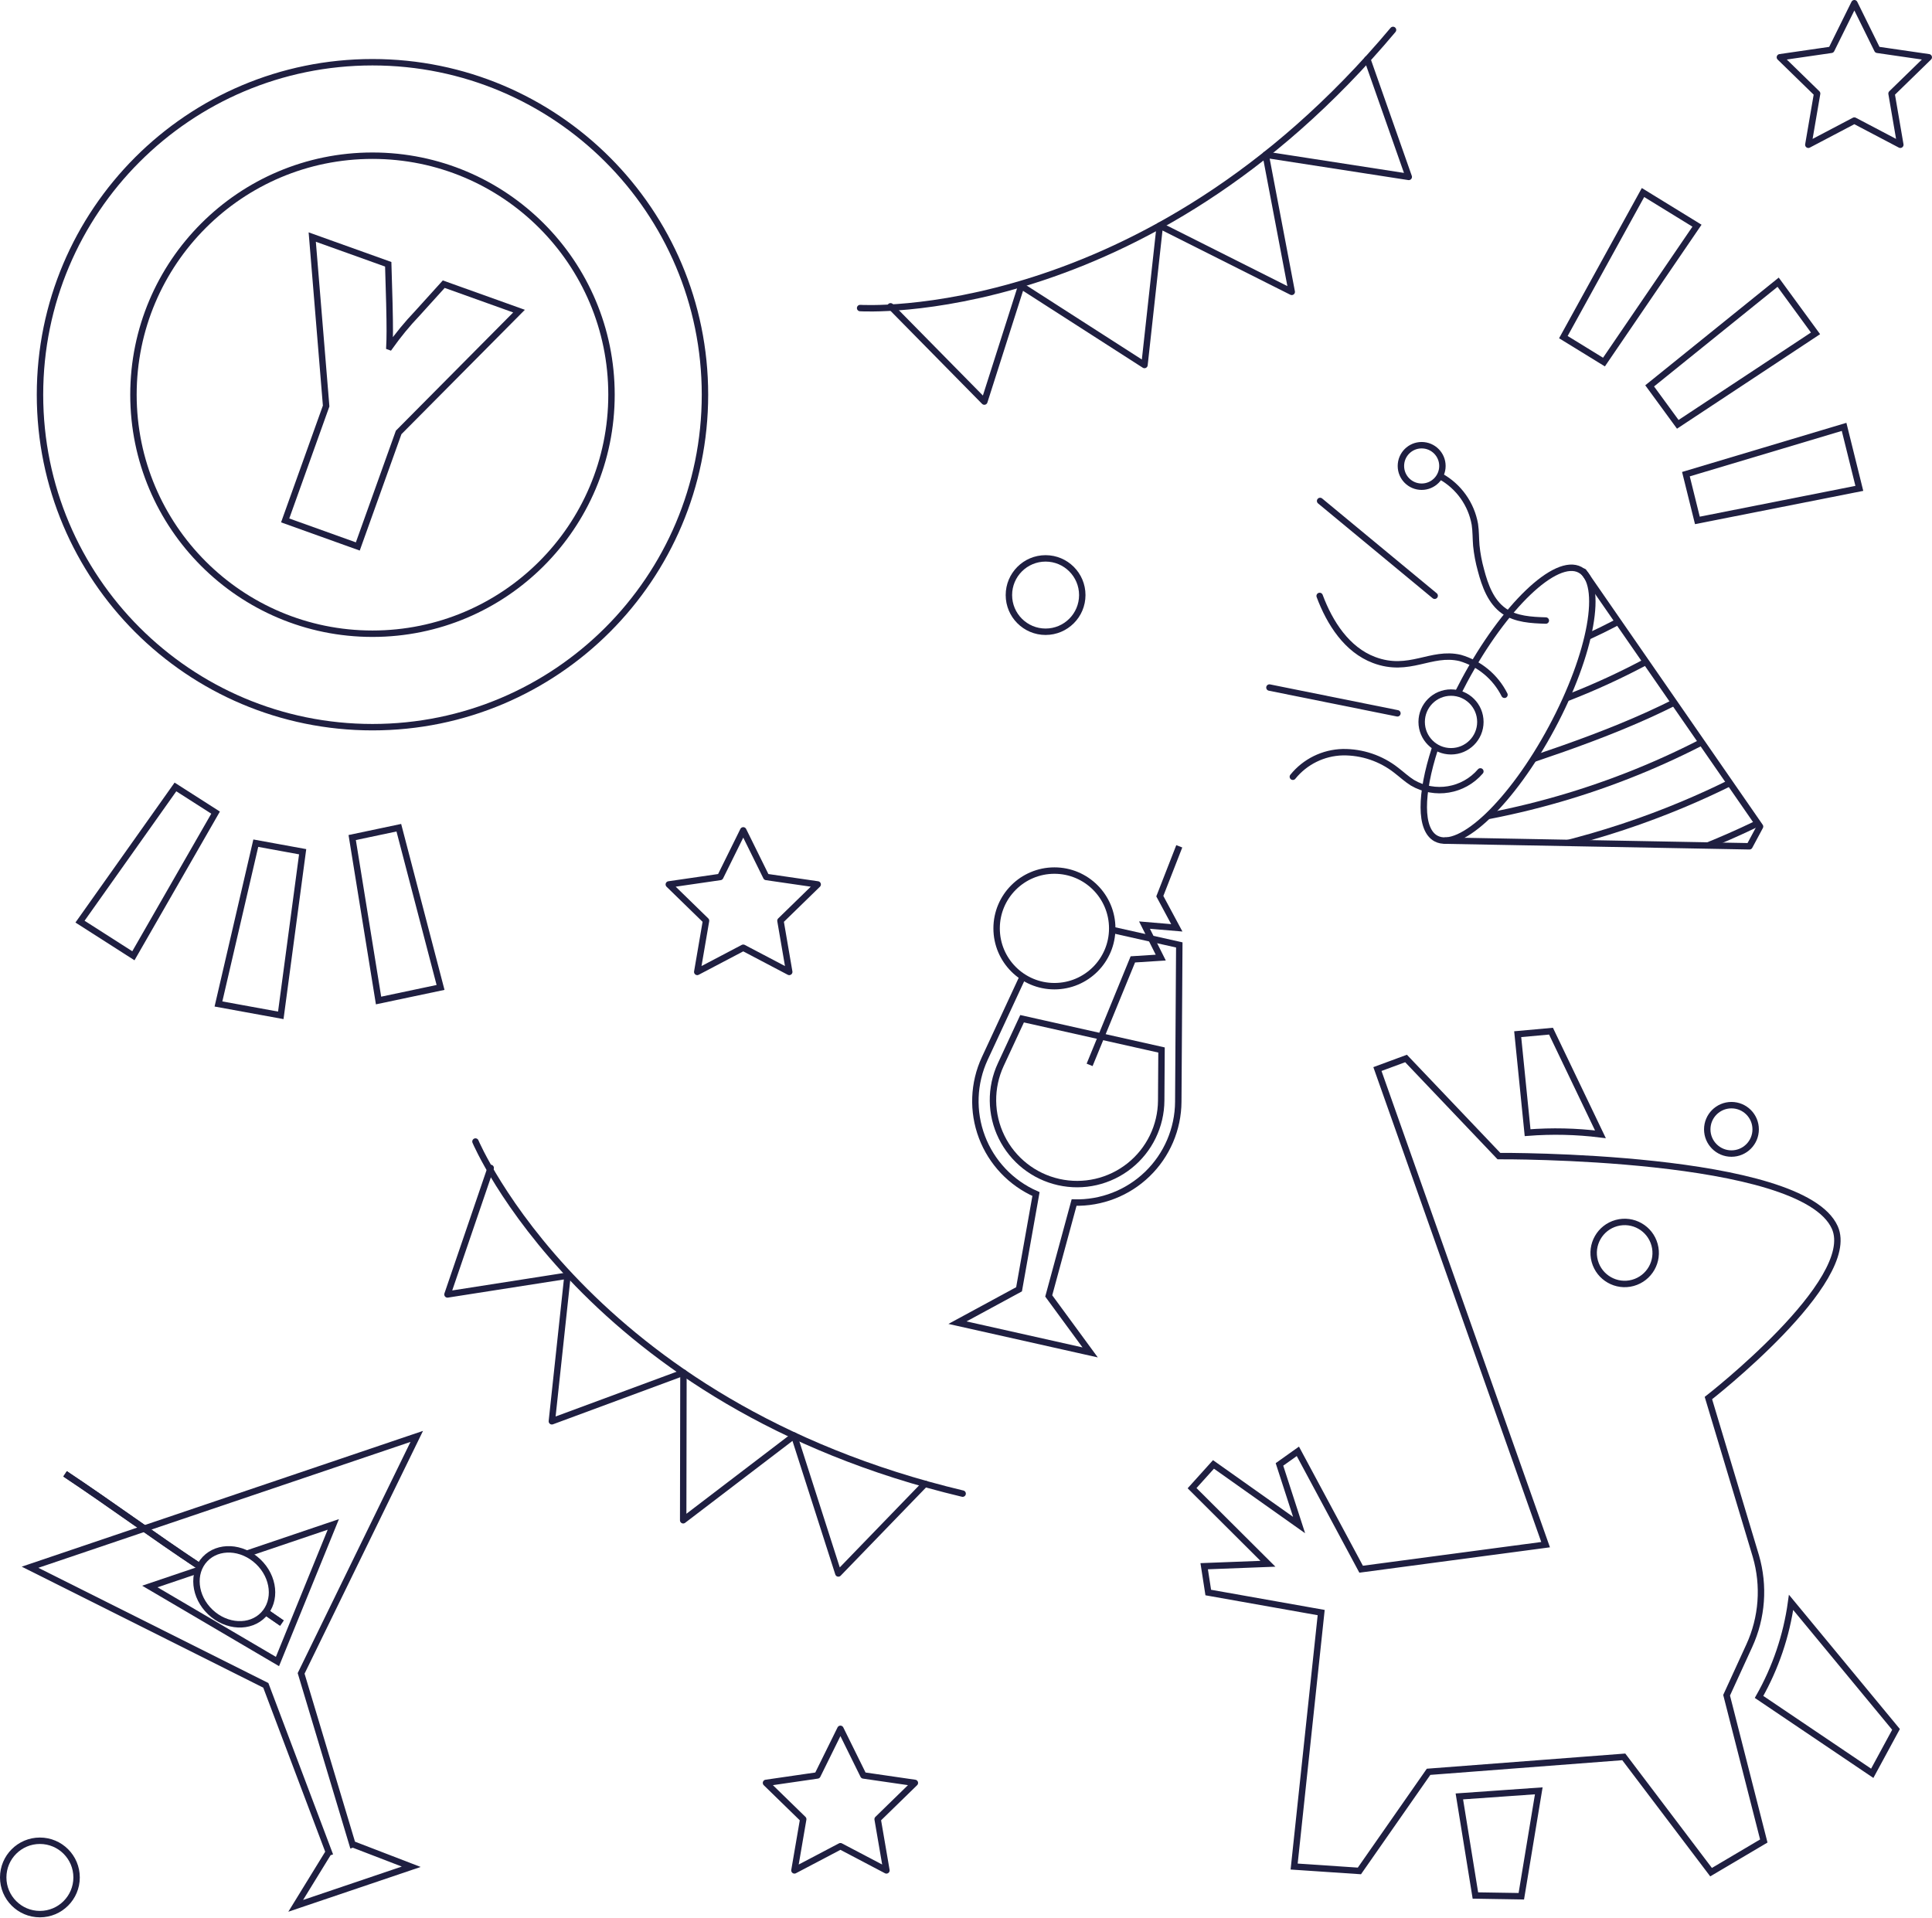
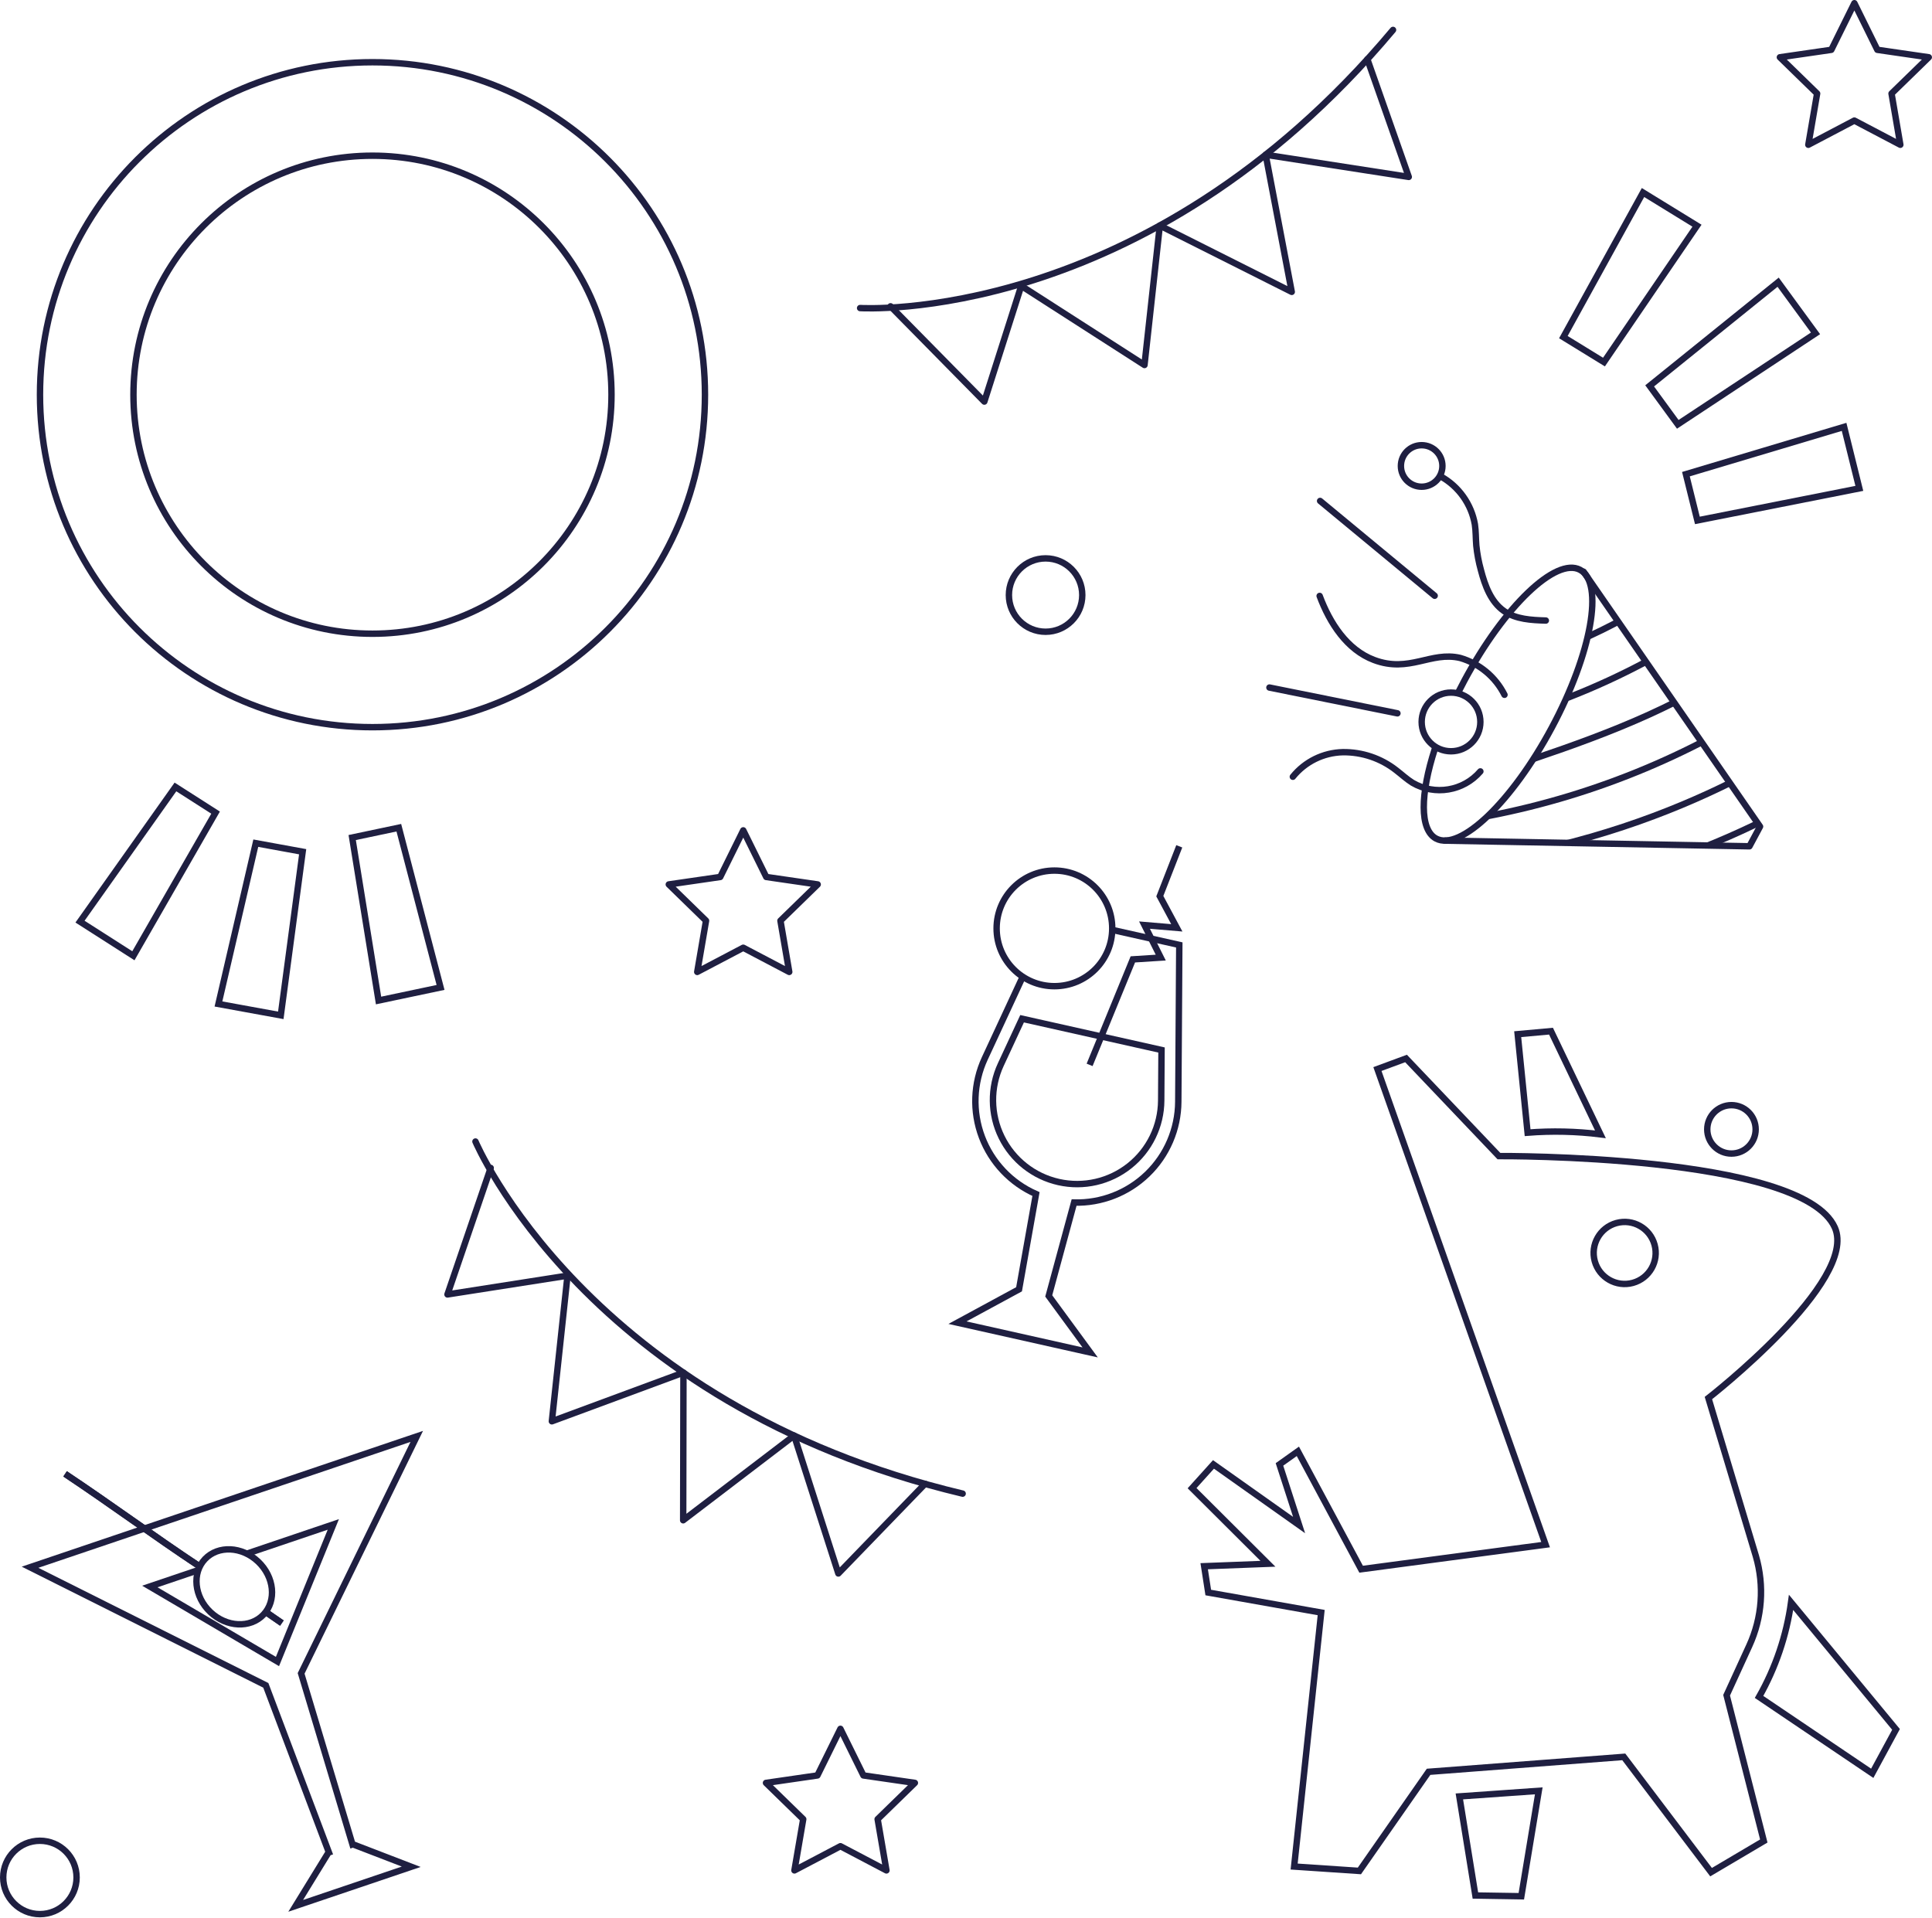
<svg xmlns="http://www.w3.org/2000/svg" width="301" height="298.729" viewBox="0 0 301 298.729">
  <defs>
    <clipPath id="a">
      <path d="M790.9,309.528l26.126,37.737-1.65,3.077-46.495-.881" transform="translate(-768.885 -309.528)" fill="none" stroke="#1f1f41" stroke-width="1" />
    </clipPath>
  </defs>
  <rect width="301" height="298" fill="rgba(255,255,255,0)" />
  <g transform="translate(6.23 9.696)">
    <circle cx="51.801" cy="51.801" r="51.801" transform="translate(0 0)" fill="none" stroke="#1f1f41" stroke-miterlimit="10" stroke-width="1" />
    <circle cx="37.239" cy="37.239" r="37.239" transform="translate(14.562 14.562)" fill="none" stroke="#1f1f41" stroke-miterlimit="10" stroke-width="1" />
-     <g transform="translate(38.198 27.238)">
-       <path d="M157.327,151.774l-2.166-26.323L167,129.693l.177,6.09c.092,3.767.073,5.463.006,6.749l.058.021a46.71,46.71,0,0,1,4.29-5.21l4.119-4.551,11.728,4.2-18.755,18.9-6.363,17.765L150.943,169.6Z" transform="translate(-150.943 -125.451)" fill="none" stroke="#1f1f41" stroke-miterlimit="10" stroke-width="1" />
-     </g>
  </g>
  <g transform="translate(185.721 160.66)">
-     <path d="M805.767,562.189l-1.544-15.346,5.19-.469,7.7,16.071a56.387,56.387,0,0,0-11.346-.256Z" transform="translate(-753.492 -546.374)" fill="none" stroke="#1f1f41" stroke-miterlimit="10" stroke-width="1" />
+     <path d="M805.767,562.189l-1.544-15.346,5.19-.469,7.7,16.071A56.388,56.388,0,0,0,805.767,562.189Z" transform="translate(-753.492 -546.374)" fill="none" stroke="#1f1f41" stroke-miterlimit="10" stroke-width="1" />
    <path d="M937.142,849.15a41.4,41.4,0,0,1-4.991,14.73l17.634,11.9,3.706-6.841Z" transform="translate(-843.817 -760.152)" fill="none" stroke="#1f1f41" stroke-miterlimit="10" stroke-width="1" />
    <path d="M785.676,949.036l-12.373.871,2.5,15.439,7.154.115Z" transform="translate(-731.661 -830.677)" fill="none" stroke="#1f1f41" stroke-miterlimit="10" stroke-width="1" />
    <circle cx="3.771" cy="3.771" r="3.771" transform="translate(80.264 11.528)" fill="none" stroke="#1f1f41" stroke-miterlimit="10" stroke-width="1" />
    <path d="M731.77,587.185c-5.126-11.442-52.329-11.124-52.329-11.124L664.97,560.853l-4.457,1.647,26.2,74.1-28.739,3.827-9.857-18.367-2.867,2.04,3.058,9.445L634.969,624.1l-3.335,3.7,11.819,11.778-9.932.382.636,4.1,17.592,3.123-4.212,39.57,10.167.683,10.776-15.444,30.413-2.327,13.6,17.963,8.214-4.856-5.794-22.709,3.535-7.716a20.073,20.073,0,0,0,1.022-13.974l-7.392-24.612S735.508,595.526,731.77,587.185Zm-31.461,8.628a4.832,4.832,0,1,1,3.382-5.938,4.832,4.832,0,0,1-3.382,5.938Z" transform="translate(-631.634 -556.597)" fill="none" stroke="#1f1f41" stroke-miterlimit="10" stroke-width="1" />
  </g>
  <g transform="translate(12.463 122.61)">
    <path d="M121.406,446.724l7.3,1.333L125.3,473.549l-9.711-1.772Z" transform="translate(-94.017 -437.964)" fill="none" stroke="#1f1f41" stroke-miterlimit="10" stroke-width="1" />
    <path d="M186.475,440.061l7.264-1.532,6.5,24.885-9.659,2.038Z" transform="translate(-144.066 -432.178)" fill="none" stroke="#1f1f41" stroke-miterlimit="10" stroke-width="1" />
    <path d="M63.323,420.924l-6.254-4L42.2,437.909l8.317,5.318Z" transform="translate(-42.198 -416.924)" fill="none" stroke="#1f1f41" stroke-miterlimit="10" stroke-width="1" />
  </g>
  <g transform="translate(243.568 29.997)">
    <path d="M878.549,171.53l-4.382-5.993,20.016-16.151,5.826,7.969Z" transform="translate(-860.723 -135.414)" fill="none" stroke="#1f1f41" stroke-miterlimit="10" stroke-width="1" />
    <path d="M834.755,128.267l-6.325-3.887,12.408-22.529,8.41,5.168Z" transform="translate(-828.43 -101.852)" fill="none" stroke="#1f1f41" stroke-miterlimit="10" stroke-width="1" />
    <path d="M893.389,233.437l1.786,7.206,25.231-4.992-2.375-9.582Z" transform="translate(-874.295 -189.557)" fill="none" stroke="#1f1f41" stroke-miterlimit="10" stroke-width="1" />
  </g>
  <g transform="translate(149.173 131.855)">
    <path d="M517.463,499.882l-5.911,12.728a15.811,15.811,0,0,0,7.976,21.128l-2.64,14.842-9.593,5.2,20.671,4.635-6.453-8.8,3.95-14.549a15.81,15.81,0,0,0,16.233-15.7l.157-24.439-10.668-2.392" transform="translate(-507.296 -479.558)" fill="none" stroke="#1f1f41" stroke-miterlimit="10" stroke-width="1" />
    <circle cx="9.006" cy="9.006" r="9.006" transform="translate(6.097 3.784)" fill="none" stroke="#1f1f41" stroke-miterlimit="10" stroke-width="1" />
    <path d="M552.351,544.656l-21.724-4.871-3.316,7.14a13.1,13.1,0,0,0,9.019,18.306h0a13.1,13.1,0,0,0,15.971-12.7Z" transform="translate(-520.562 -512.917)" fill="none" stroke="#1f1f41" stroke-miterlimit="10" stroke-width="1" />
    <path d="M577.325,482.435,584.061,466l4.348-.278-2.533-5.063,5.035.425-2.648-4.934,3.032-7.767" transform="translate(-556.74 -448.379)" fill="none" stroke="#1f1f41" stroke-miterlimit="10" stroke-width="1" />
  </g>
  <g transform="translate(4.683 223.796)">
    <path d="M94.126,812.454l13.674-4.627-8.7,21.36L79.214,817.5l7.552-2.555" transform="translate(-60.554 -794.112)" fill="none" stroke="#1f1f41" stroke-miterlimit="10" stroke-width="1" />
    <path d="M55.218,795.418c-7.03-4.656-13.791-9.653-20.92-14.4" transform="translate(-28.841 -775.181)" fill="none" stroke="#1f1f41" stroke-miterlimit="10" stroke-width="1" />
    <path d="M143.172,855.97l-2.513-1.73" transform="translate(-103.938 -826.882)" fill="none" stroke="#1f1f41" stroke-miterlimit="10" stroke-width="1" />
    <path d="M55.218,795.418c-7.03-4.656-13.791-9.653-20.92-14.4" transform="translate(-28.841 -775.181)" fill="none" stroke="#1f1f41" stroke-miterlimit="10" stroke-width="1" />
    <path d="M143.172,855.97l-2.513-1.73" transform="translate(-103.938 -826.882)" fill="none" stroke="#1f1f41" stroke-miterlimit="10" stroke-width="1" />
    <path d="M65.963,824.742l-8-26.653,18.015-36.922-60.25,20.385,36.733,18.4,9.83,26.033-.073.025-5.1,8.3,18-6.091-9.089-3.5Z" transform="translate(-15.732 -761.166)" fill="none" stroke="#1f1f41" stroke-miterlimit="10" stroke-width="1" />
    <ellipse cx="5.413" cy="6.283" rx="5.413" ry="6.283" transform="translate(23.528 23.044) rotate(-46.514)" fill="none" stroke="#1f1f41" stroke-miterlimit="10" stroke-width="1" />
    <path d="M151.093,857.543" transform="translate(-111.305 -829.214)" fill="none" stroke="#1f1f41" stroke-miterlimit="10" stroke-width="1" />
  </g>
  <g transform="translate(134.004 4.664)">
    <path d="M455.687,59s44.3,2.86,83.025-43.335" transform="translate(-455.687 -15.667)" fill="none" stroke="#1f1f41" stroke-linecap="round" stroke-miterlimit="10" stroke-width="1" />
    <path d="M471.81,69.7l14.613,14.841,5.751-18.028,19.2,12.331,2.388-21.725,20.555,10.33-4.062-21.363,22.293,3.451L546.1,31.207" transform="translate(-467.071 -26.639)" fill="none" stroke="#1f1f41" stroke-linecap="round" stroke-linejoin="round" stroke-width="1" />
  </g>
  <g transform="translate(69.712 177.856)">
    <path d="M251.81,604.876s17.267,40.9,75.9,54.859" transform="translate(-247.446 -604.876)" fill="none" stroke="#1f1f41" stroke-linecap="round" stroke-miterlimit="10" stroke-width="1" />
    <path d="M243.7,618.87l-6.734,19.709,18.7-2.924-2.436,22.69,20.5-7.585-.041,23.005,17.287-13.191,6.888,21.481,13.506-13.964" transform="translate(-236.963 -614.757)" fill="none" stroke="#1f1f41" stroke-linecap="round" stroke-linejoin="round" stroke-width="1" />
  </g>
  <path d="M365.9,439.94l3.583,7.26,8.012,1.164-5.8,5.651,1.369,7.979-7.166-3.767-7.166,3.767,1.369-7.979-5.8-5.651,8.012-1.164Z" transform="translate(-250.103 -310.565)" fill="none" stroke="#1f1f41" stroke-linecap="round" stroke-linejoin="round" stroke-width="1" />
  <path d="M417.4,916.182l3.583,7.26L429,924.606l-5.8,5.651,1.369,7.979-7.166-3.767-7.166,3.767,1.369-7.979-5.8-5.651,8.012-1.164Z" transform="translate(-286.466 -646.821)" fill="none" stroke="#1f1f41" stroke-linecap="round" stroke-linejoin="round" stroke-width="1" />
  <path d="M954.821,1.5,958.4,8.76l8.012,1.164-5.8,5.651,1.369,7.979-7.166-3.767-7.166,3.767,1.369-7.979-5.8-5.651L951.23,8.76Z" transform="translate(-665.916 -1)" fill="none" stroke="#1f1f41" stroke-linecap="round" stroke-linejoin="round" stroke-width="1" />
  <g transform="translate(197.774 69.364)">
    <path d="M787.295,302.836l1.362,1.967,26.126,37.737-1.65,3.077-47.43-.881" transform="translate(-738.348 -283.125)" fill="none" stroke="#1f1f41" stroke-linecap="round" stroke-linejoin="round" stroke-width="1" />
    <g transform="translate(28.291 21.678)">
      <g clip-path="url(#a)">
        <g transform="translate(4.538 -1.138)">
          <path d="M857.419,305.656a88.1,88.1,0,0,1-15.654,9.245" transform="translate(-824.881 -305.656)" fill="none" stroke="#1f1f41" stroke-linecap="round" stroke-linejoin="round" stroke-width="1" />
          <path d="M855.08,325.583a112.045,112.045,0,0,1-24,12.911" transform="translate(-817.335 -319.726)" fill="none" stroke="#1f1f41" stroke-linecap="round" stroke-linejoin="round" stroke-width="1" />
          <path d="M847.5,345.51c-10.257,7.838-22.6,12.541-34.534,16.581" transform="translate(-804.543 -333.795)" fill="none" stroke="#1f1f41" stroke-linecap="round" stroke-linejoin="round" stroke-width="1" />
          <path d="M835.984,365.437a123.713,123.713,0,0,1-46.7,19.62" transform="translate(-787.826 -347.865)" fill="none" stroke="#1f1f41" stroke-linecap="round" stroke-linejoin="round" stroke-width="1" />
          <path d="M837.688,385.364s-20.3,15.938-53.365,20.774" transform="translate(-784.323 -361.935)" fill="none" stroke="#1f1f41" stroke-linecap="round" stroke-linejoin="round" stroke-width="1" />
          <path d="M855.4,405.291s-20.3,15.938-53.366,20.774" transform="translate(-796.829 -376.004)" fill="none" stroke="#1f1f41" stroke-linecap="round" stroke-linejoin="round" stroke-width="1" />
        </g>
      </g>
    </g>
    <path d="M759.8,320.194q.46-.92.957-1.847c6.2-11.561,14.273-19.3,18.038-17.279s1.792,13.026-4.405,24.587-14.273,19.3-18.038,17.279c-2.566-1.376-2.466-6.93-.179-13.989" transform="translate(-730.397 -281.651)" fill="none" stroke="#1f1f41" stroke-linecap="round" stroke-linejoin="round" stroke-width="1" />
    <path d="M728.044,331.08a11.229,11.229,0,0,0-6.9-5.738c-4.575-1.078-7.926,2.386-13.421.315-4.222-1.59-6.9-5.751-8.476-9.978" transform="translate(-691.424 -292.193)" fill="none" stroke="#1f1f41" stroke-linecap="round" stroke-linejoin="round" stroke-width="1" />
    <path d="M779.874,274.817c-2.259-.071-4.66-.188-6.514-1.48-2.049-1.428-2.968-3.97-3.6-6.386a22.764,22.764,0,0,1-.718-3.824c-.092-1.1-.057-2.213-.224-3.306a10.666,10.666,0,0,0-5.29-7.446" transform="translate(-736.813 -247.497)" fill="none" stroke="#1f1f41" stroke-linecap="round" stroke-linejoin="round" stroke-width="1" />
    <path d="M685.05,402.31a10.32,10.32,0,0,1,7.78-3.828,13.188,13.188,0,0,1,8.32,2.812c.847.647,1.628,1.384,2.531,1.95a8.371,8.371,0,0,0,10.584-1.768" transform="translate(-681.402 -350.652)" fill="none" stroke="#1f1f41" stroke-linecap="round" stroke-linejoin="round" stroke-width="1" />
    <line x1="17.848" y1="14.769" transform="translate(7.895 8.686)" fill="none" stroke="#1f1f41" stroke-linecap="round" stroke-linejoin="round" stroke-width="1" />
    <line x1="19.94" y1="4.016" transform="translate(0 37.759)" fill="none" stroke="#1f1f41" stroke-linecap="round" stroke-linejoin="round" stroke-width="1" />
    <circle cx="4.573" cy="4.573" r="4.573" transform="translate(23.717 38.543)" fill="none" stroke="#1f1f41" stroke-linecap="round" stroke-linejoin="round" stroke-width="1" />
    <circle cx="3.234" cy="3.234" r="3.234" transform="translate(20.483 0)" fill="none" stroke="#1f1f41" stroke-linecap="round" stroke-linejoin="round" stroke-width="1" />
  </g>
  <circle cx="5.716" cy="5.716" r="5.716" transform="translate(157.184 86.998)" fill="none" stroke="#1f1f41" stroke-linecap="round" stroke-miterlimit="10" stroke-width="1" />
  <circle cx="5.716" cy="5.716" r="5.716" transform="translate(0.5 286.797)" fill="none" stroke="#1f1f41" stroke-linecap="round" stroke-miterlimit="10" stroke-width="1" />
</svg>
